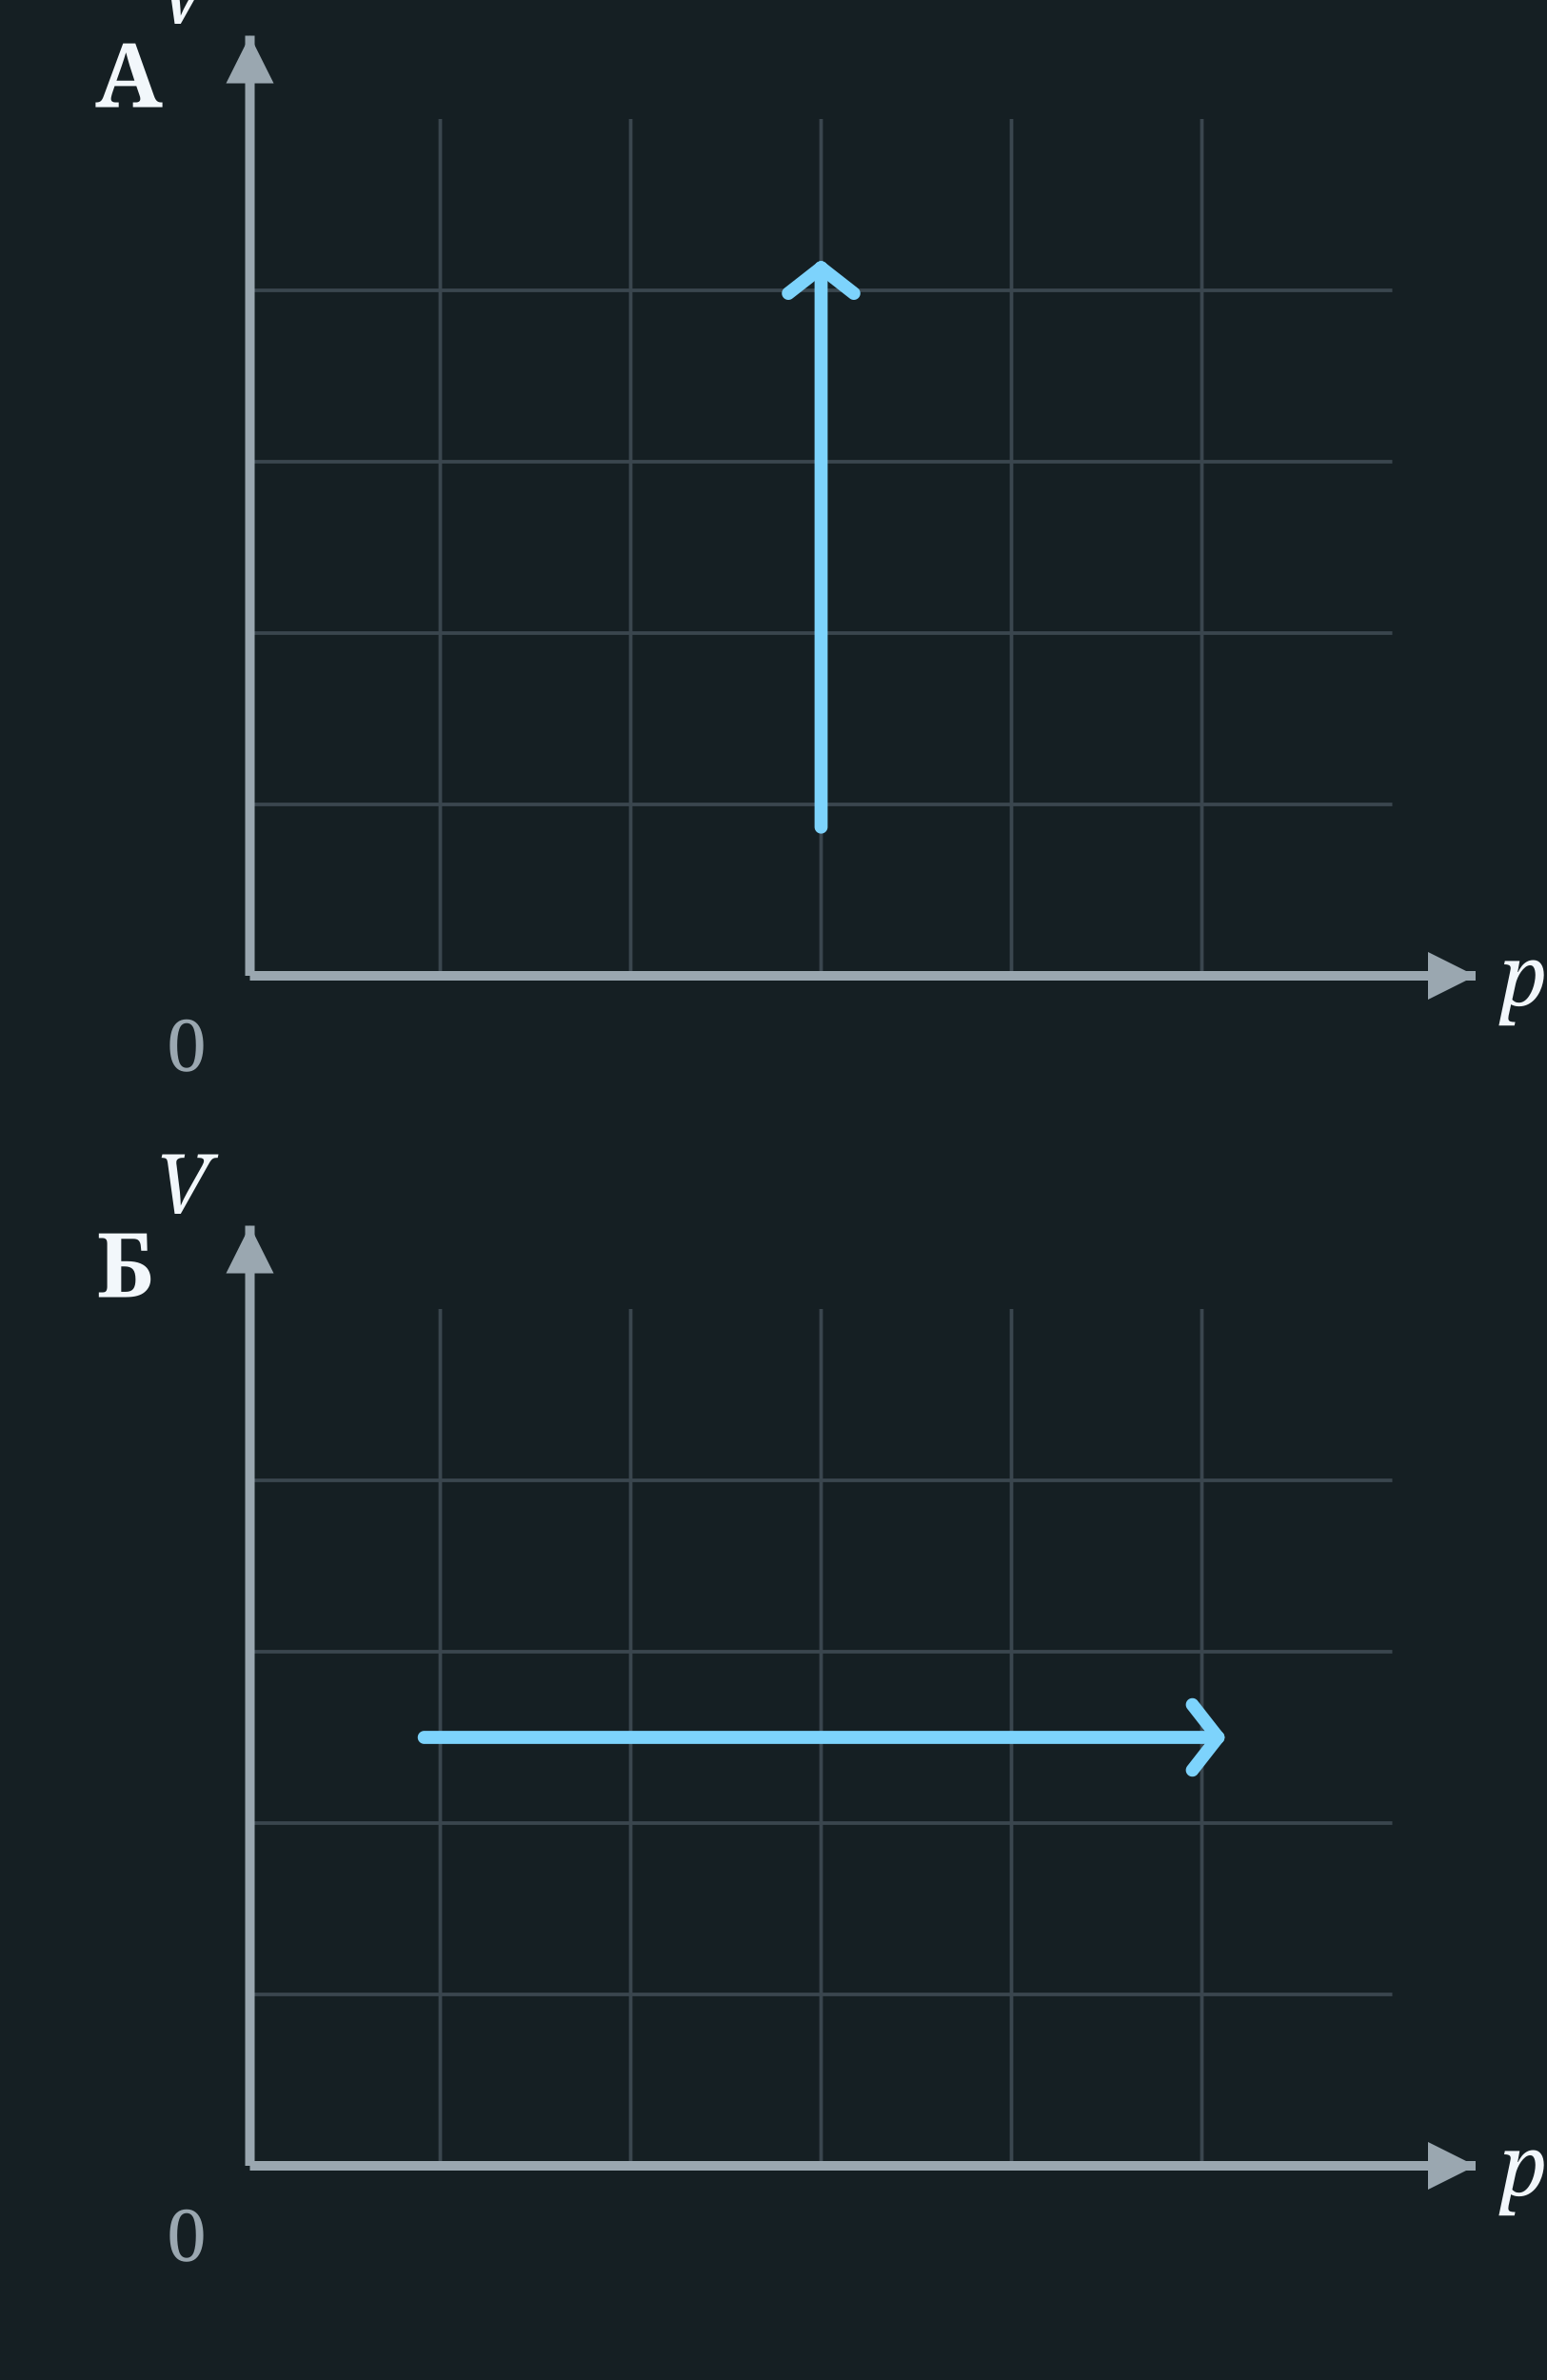
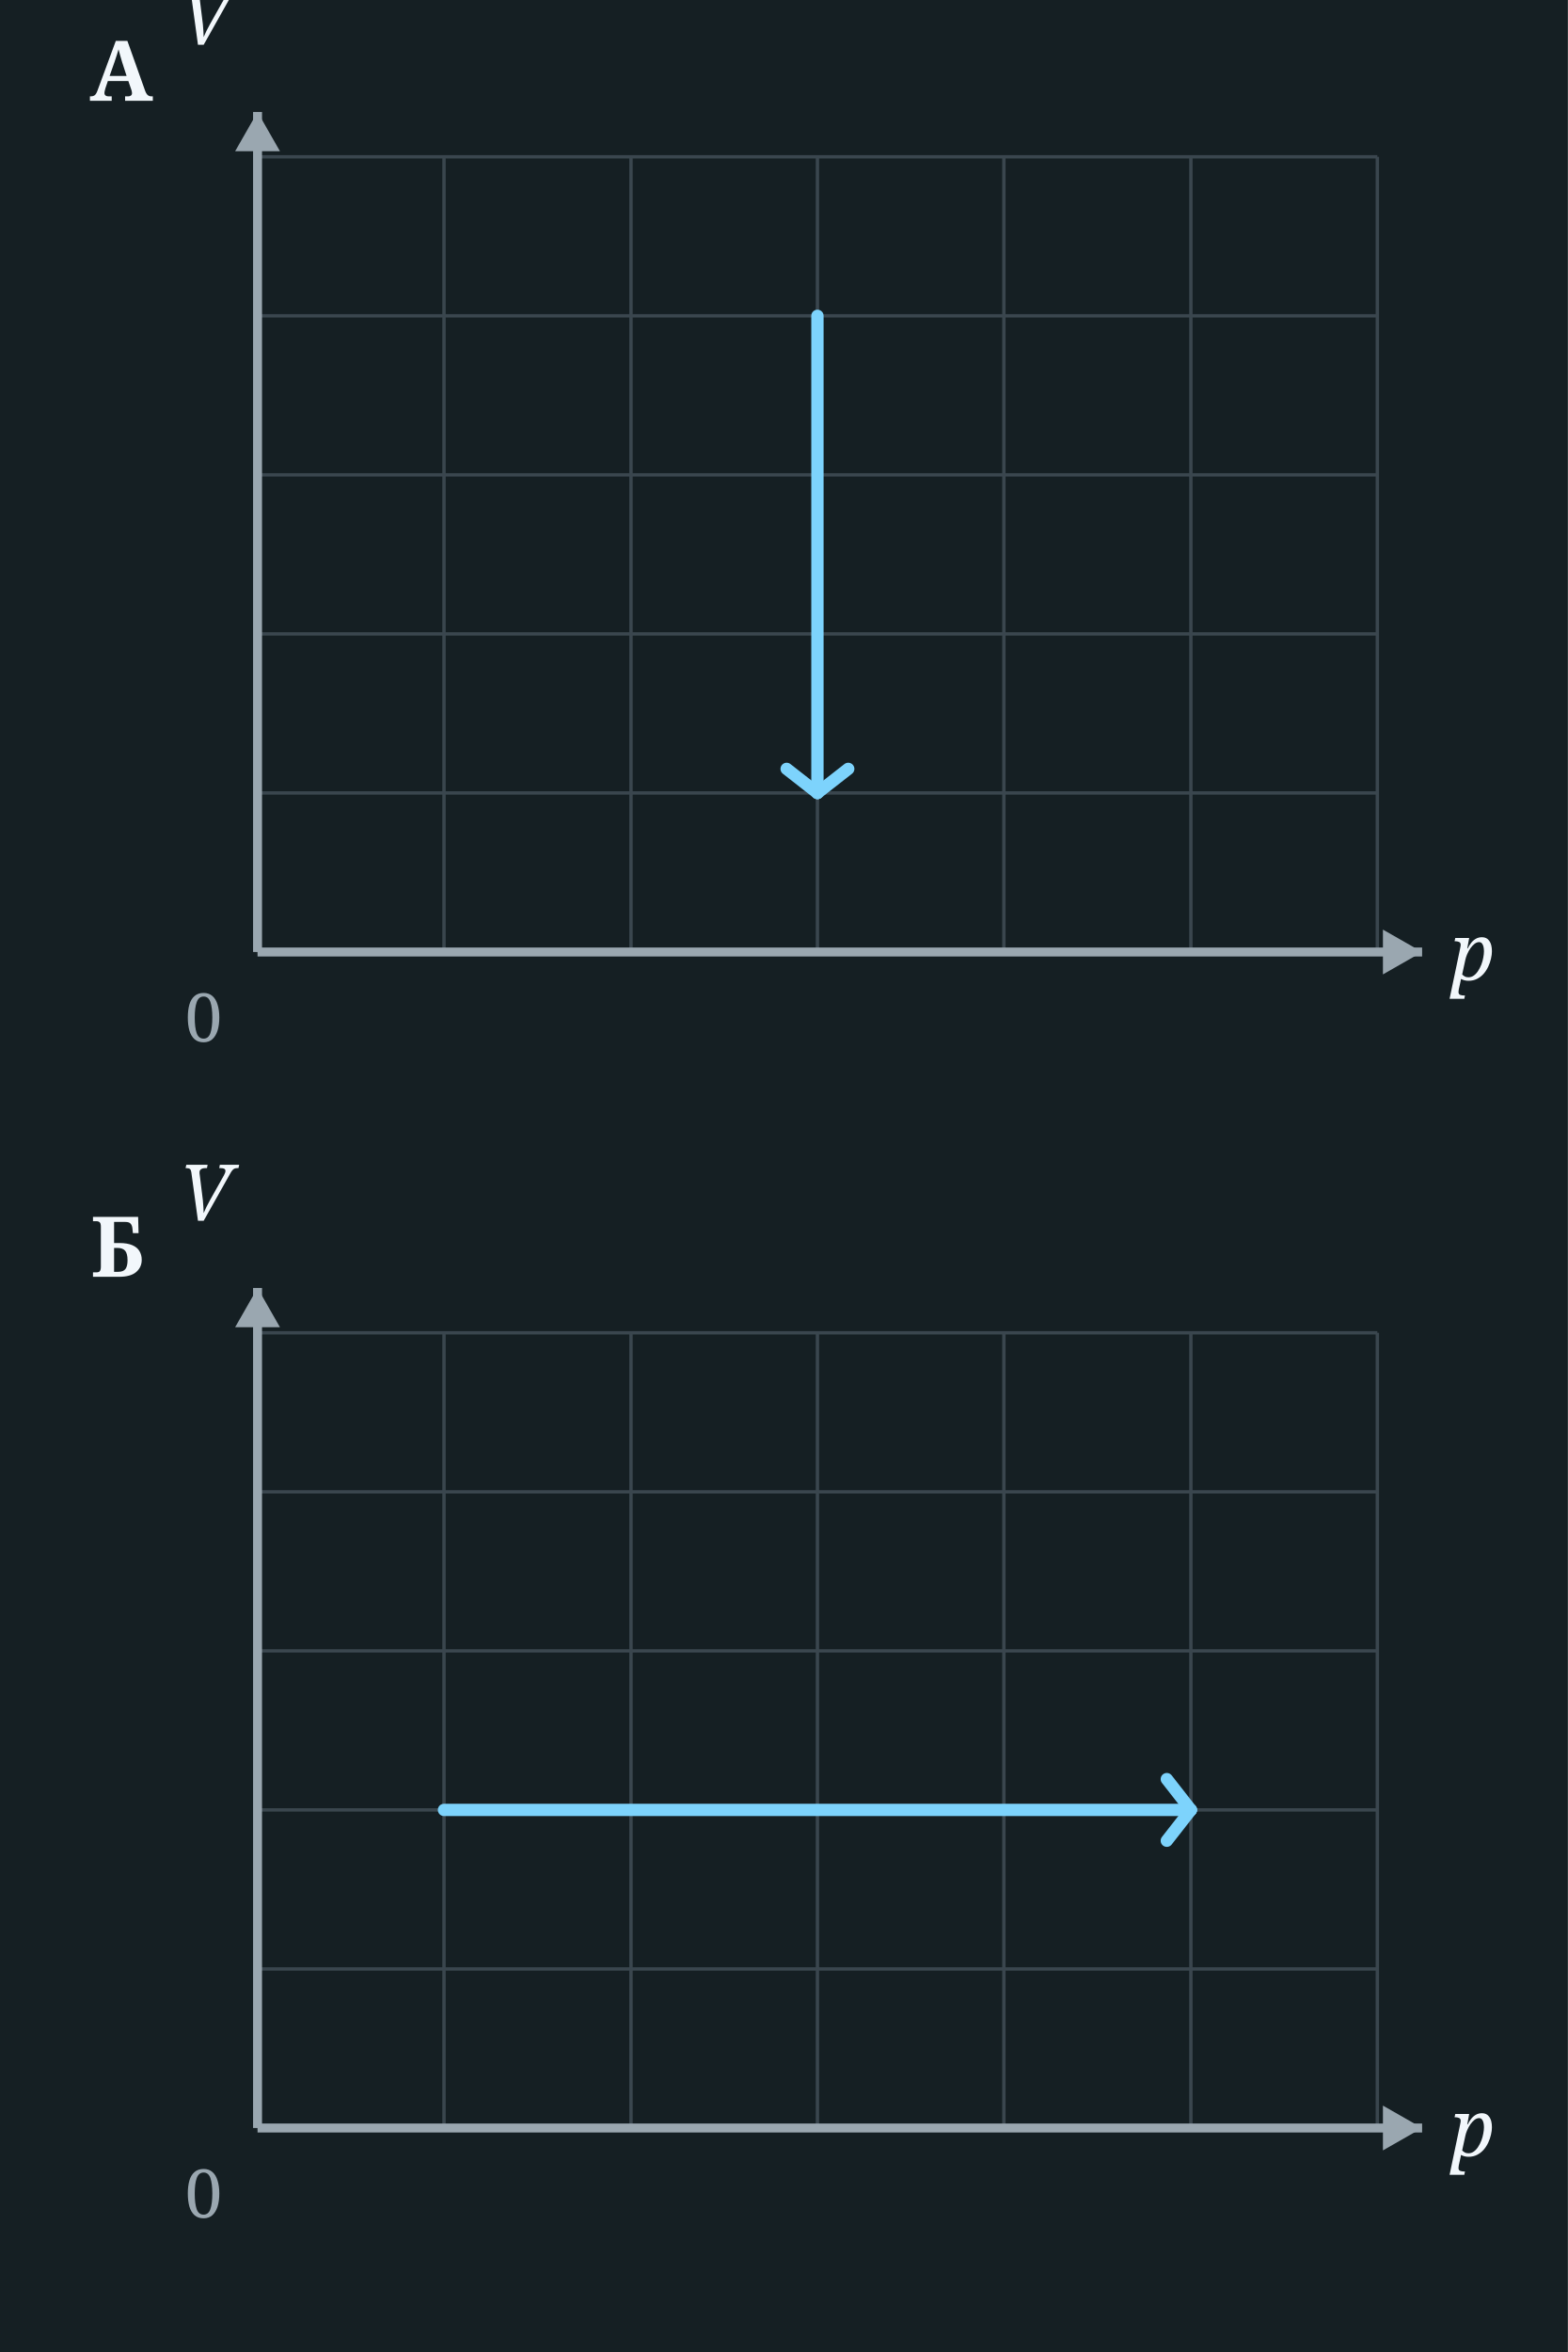
- <svg xmlns="http://www.w3.org/2000/svg" viewBox="0 0 260 400" width="260" height="400">
-   <rect x="0" y="0" width="260" height="400" fill="#151F23" />
+ <svg xmlns="http://www.w3.org/2000/svg" viewBox="0 0 280 420" width="280" height="420">
+   <rect x="0" y="0" width="280" height="420" fill="#151F23" />
  <g transform="translate(0,0)">
-     <rect x="0" y="0" width="260" height="200" fill="#151F23" />
-     <line x1="74.0" y1="20" x2="74.0" y2="164" stroke="#3A464E" stroke-width="0.6" />
-     <line x1="106.0" y1="20" x2="106.0" y2="164" stroke="#3A464E" stroke-width="0.6" />
-     <line x1="138.0" y1="20" x2="138.0" y2="164" stroke="#3A464E" stroke-width="0.6" />
-     <line x1="170.0" y1="20" x2="170.0" y2="164" stroke="#3A464E" stroke-width="0.6" />
-     <line x1="202.0" y1="20" x2="202.0" y2="164" stroke="#3A464E" stroke-width="0.6" />
-     <line x1="42" y1="48.8" x2="234" y2="48.8" stroke="#3A464E" stroke-width="0.6" />
-     <line x1="42" y1="77.6" x2="234" y2="77.6" stroke="#3A464E" stroke-width="0.6" />
-     <line x1="42" y1="106.4" x2="234" y2="106.4" stroke="#3A464E" stroke-width="0.6" />
-     <line x1="42" y1="135.2" x2="234" y2="135.2" stroke="#3A464E" stroke-width="0.6" />
-     <line x1="42" y1="164" x2="42" y2="6" stroke="#9AA7B0" stroke-width="1.6" />
-     <polygon points="38,14 46,14 42,6 " fill="#9AA7B0" />
-     <line x1="42" y1="164" x2="248" y2="164" stroke="#9AA7B0" stroke-width="1.6" />
-     <polygon points="240,160 240,168 248,164 " fill="#9AA7B0" />
-     <text x="252" y="169" font-family="Georgia, serif" font-style="italic" font-size="14" fill="#F2F7FB">p</text>
-     <text x="26" y="4" font-family="Georgia, serif" font-style="italic" font-size="14" fill="#F2F7FB">V</text>
-     <text x="28" y="180" font-family="Georgia, serif" font-size="12" fill="#9AA7B0">0</text>
-     <path d="M 138.0,139.0 L 138.0,45.0" fill="none" stroke="#7dd3fc" stroke-width="2.2" stroke-linecap="round" stroke-linejoin="round" />
-     <line x1="138.0" y1="45.0" x2="132.5" y2="49.3" stroke="#7dd3fc" stroke-width="2.2" stroke-linecap="round" />
-     <line x1="138.0" y1="45.0" x2="143.5" y2="49.3" stroke="#7dd3fc" stroke-width="2.2" stroke-linecap="round" />
+     <rect x="0" y="0" width="280" height="210" fill="#151F23" />
+     <line x1="46.0" y1="28" x2="46.0" y2="170" stroke="#3A464E" stroke-width="0.6" />
+     <line x1="79.3" y1="28" x2="79.3" y2="170" stroke="#3A464E" stroke-width="0.6" />
+     <line x1="112.7" y1="28" x2="112.7" y2="170" stroke="#3A464E" stroke-width="0.6" />
+     <line x1="146.0" y1="28" x2="146.0" y2="170" stroke="#3A464E" stroke-width="0.6" />
+     <line x1="179.3" y1="28" x2="179.3" y2="170" stroke="#3A464E" stroke-width="0.6" />
+     <line x1="212.7" y1="28" x2="212.7" y2="170" stroke="#3A464E" stroke-width="0.6" />
+     <line x1="246.0" y1="28" x2="246.0" y2="170" stroke="#3A464E" stroke-width="0.6" />
+     <line x1="46" y1="28.0" x2="246" y2="28.0" stroke="#3A464E" stroke-width="0.6" />
+     <line x1="46" y1="56.4" x2="246" y2="56.4" stroke="#3A464E" stroke-width="0.6" />
+     <line x1="46" y1="84.8" x2="246" y2="84.8" stroke="#3A464E" stroke-width="0.6" />
+     <line x1="46" y1="113.2" x2="246" y2="113.2" stroke="#3A464E" stroke-width="0.6" />
+     <line x1="46" y1="141.6" x2="246" y2="141.6" stroke="#3A464E" stroke-width="0.6" />
+     <line x1="46" y1="170.0" x2="246" y2="170.0" stroke="#3A464E" stroke-width="0.6" />
+     <line x1="46" y1="170" x2="46" y2="20" stroke="#9AA7B0" stroke-width="1.6" />
+     <polygon points="42,27 50,27 46,20 " fill="#9AA7B0" />
+     <line x1="46" y1="170" x2="254" y2="170" stroke="#9AA7B0" stroke-width="1.6" />
+     <polygon points="247,166 247,174 254,170 " fill="#9AA7B0" />
+     <text x="259" y="175" font-family="Georgia, serif" font-style="italic" font-size="14" fill="#F2F7FB">p</text>
+     <text x="32" y="8" font-family="Georgia, serif" font-style="italic" font-size="14" fill="#F2F7FB">V</text>
+     <text x="33" y="186" font-family="Georgia, serif" font-size="12" fill="#9AA7B0">0</text>
+     <path d="M 146.0,56.4 L 146.0,141.6" fill="none" stroke="#7dd3fc" stroke-width="2.2" stroke-linecap="round" stroke-linejoin="round" />
+     <line x1="146.0" y1="141.6" x2="151.5" y2="137.3" stroke="#7dd3fc" stroke-width="2.2" stroke-linecap="round" />
+     <line x1="146.0" y1="141.6" x2="140.5" y2="137.3" stroke="#7dd3fc" stroke-width="2.2" stroke-linecap="round" />
    <text x="16" y="18" font-family="Georgia, serif" font-size="15" fill="#F2F7FB" font-weight="bold">А</text>
  </g>
-   <g transform="translate(0,200)">
-     <rect x="0" y="0" width="260" height="200" fill="#151F23" />
-     <line x1="74.0" y1="20" x2="74.0" y2="164" stroke="#3A464E" stroke-width="0.6" />
-     <line x1="106.0" y1="20" x2="106.0" y2="164" stroke="#3A464E" stroke-width="0.6" />
-     <line x1="138.0" y1="20" x2="138.0" y2="164" stroke="#3A464E" stroke-width="0.6" />
-     <line x1="170.0" y1="20" x2="170.0" y2="164" stroke="#3A464E" stroke-width="0.6" />
-     <line x1="202.0" y1="20" x2="202.0" y2="164" stroke="#3A464E" stroke-width="0.6" />
-     <line x1="42" y1="48.8" x2="234" y2="48.8" stroke="#3A464E" stroke-width="0.6" />
-     <line x1="42" y1="77.6" x2="234" y2="77.6" stroke="#3A464E" stroke-width="0.6" />
-     <line x1="42" y1="106.4" x2="234" y2="106.4" stroke="#3A464E" stroke-width="0.6" />
-     <line x1="42" y1="135.2" x2="234" y2="135.2" stroke="#3A464E" stroke-width="0.6" />
-     <line x1="42" y1="164" x2="42" y2="6" stroke="#9AA7B0" stroke-width="1.6" />
-     <polygon points="38,14 46,14 42,6 " fill="#9AA7B0" />
-     <line x1="42" y1="164" x2="248" y2="164" stroke="#9AA7B0" stroke-width="1.6" />
-     <polygon points="240,160 240,168 248,164 " fill="#9AA7B0" />
-     <text x="252" y="169" font-family="Georgia, serif" font-style="italic" font-size="14" fill="#F2F7FB">p</text>
-     <text x="26" y="4" font-family="Georgia, serif" font-style="italic" font-size="14" fill="#F2F7FB">V</text>
-     <text x="28" y="180" font-family="Georgia, serif" font-size="12" fill="#9AA7B0">0</text>
-     <path d="M 71.3,92.0 L 204.7,92.0" fill="none" stroke="#7dd3fc" stroke-width="2.2" stroke-linecap="round" stroke-linejoin="round" />
-     <line x1="204.7" y1="92.0" x2="200.4" y2="86.5" stroke="#7dd3fc" stroke-width="2.2" stroke-linecap="round" />
-     <line x1="204.7" y1="92.0" x2="200.4" y2="97.5" stroke="#7dd3fc" stroke-width="2.2" stroke-linecap="round" />
+   <g transform="translate(0,210)">
+     <rect x="0" y="0" width="280" height="210" fill="#151F23" />
+     <line x1="46.0" y1="28" x2="46.0" y2="170" stroke="#3A464E" stroke-width="0.6" />
+     <line x1="79.3" y1="28" x2="79.3" y2="170" stroke="#3A464E" stroke-width="0.6" />
+     <line x1="112.7" y1="28" x2="112.7" y2="170" stroke="#3A464E" stroke-width="0.6" />
+     <line x1="146.0" y1="28" x2="146.0" y2="170" stroke="#3A464E" stroke-width="0.6" />
+     <line x1="179.3" y1="28" x2="179.3" y2="170" stroke="#3A464E" stroke-width="0.6" />
+     <line x1="212.7" y1="28" x2="212.7" y2="170" stroke="#3A464E" stroke-width="0.6" />
+     <line x1="246.0" y1="28" x2="246.0" y2="170" stroke="#3A464E" stroke-width="0.6" />
+     <line x1="46" y1="28.0" x2="246" y2="28.0" stroke="#3A464E" stroke-width="0.6" />
+     <line x1="46" y1="56.4" x2="246" y2="56.4" stroke="#3A464E" stroke-width="0.6" />
+     <line x1="46" y1="84.8" x2="246" y2="84.8" stroke="#3A464E" stroke-width="0.6" />
+     <line x1="46" y1="113.2" x2="246" y2="113.2" stroke="#3A464E" stroke-width="0.6" />
+     <line x1="46" y1="141.6" x2="246" y2="141.6" stroke="#3A464E" stroke-width="0.6" />
+     <line x1="46" y1="170.0" x2="246" y2="170.0" stroke="#3A464E" stroke-width="0.6" />
+     <line x1="46" y1="170" x2="46" y2="20" stroke="#9AA7B0" stroke-width="1.6" />
+     <polygon points="42,27 50,27 46,20 " fill="#9AA7B0" />
+     <line x1="46" y1="170" x2="254" y2="170" stroke="#9AA7B0" stroke-width="1.6" />
+     <polygon points="247,166 247,174 254,170 " fill="#9AA7B0" />
+     <text x="259" y="175" font-family="Georgia, serif" font-style="italic" font-size="14" fill="#F2F7FB">p</text>
+     <text x="32" y="8" font-family="Georgia, serif" font-style="italic" font-size="14" fill="#F2F7FB">V</text>
+     <text x="33" y="186" font-family="Georgia, serif" font-size="12" fill="#9AA7B0">0</text>
+     <path d="M 79.3,113.2 L 212.7,113.2" fill="none" stroke="#7dd3fc" stroke-width="2.2" stroke-linecap="round" stroke-linejoin="round" />
+     <line x1="212.7" y1="113.2" x2="208.4" y2="107.7" stroke="#7dd3fc" stroke-width="2.2" stroke-linecap="round" />
+     <line x1="212.7" y1="113.2" x2="208.4" y2="118.7" stroke="#7dd3fc" stroke-width="2.2" stroke-linecap="round" />
    <text x="16" y="18" font-family="Georgia, serif" font-size="15" fill="#F2F7FB" font-weight="bold">Б</text>
  </g>
</svg>
